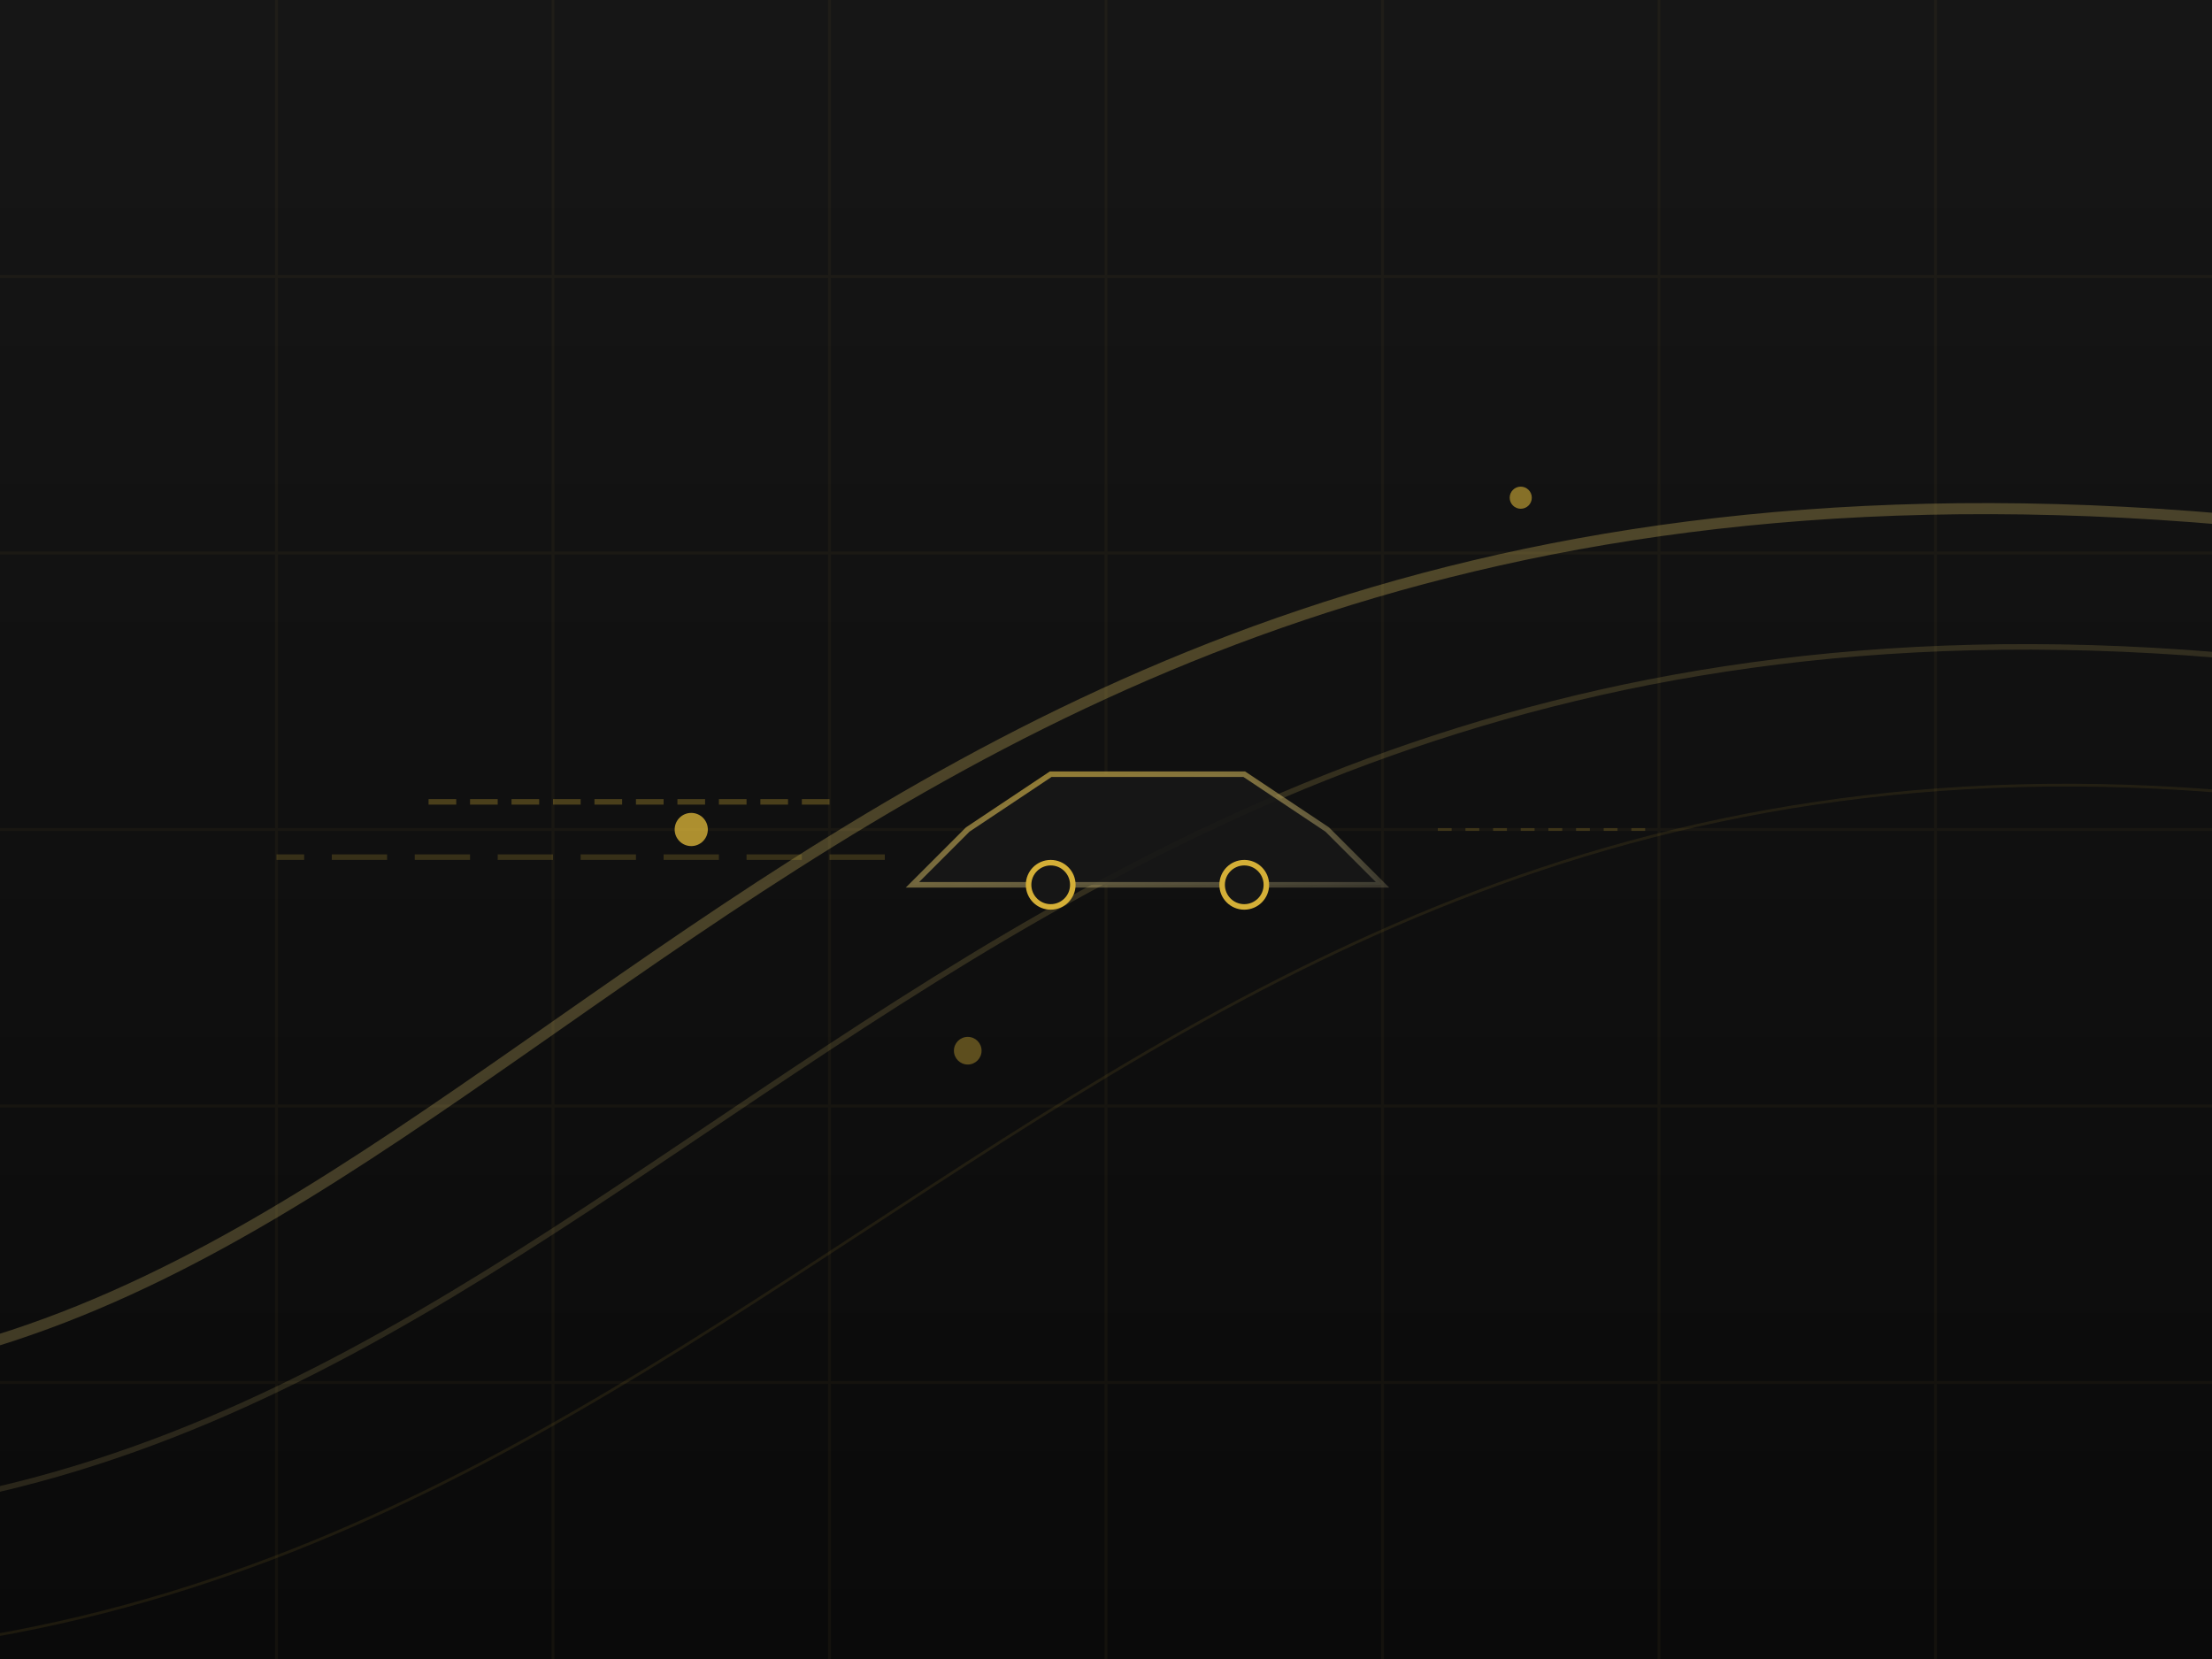
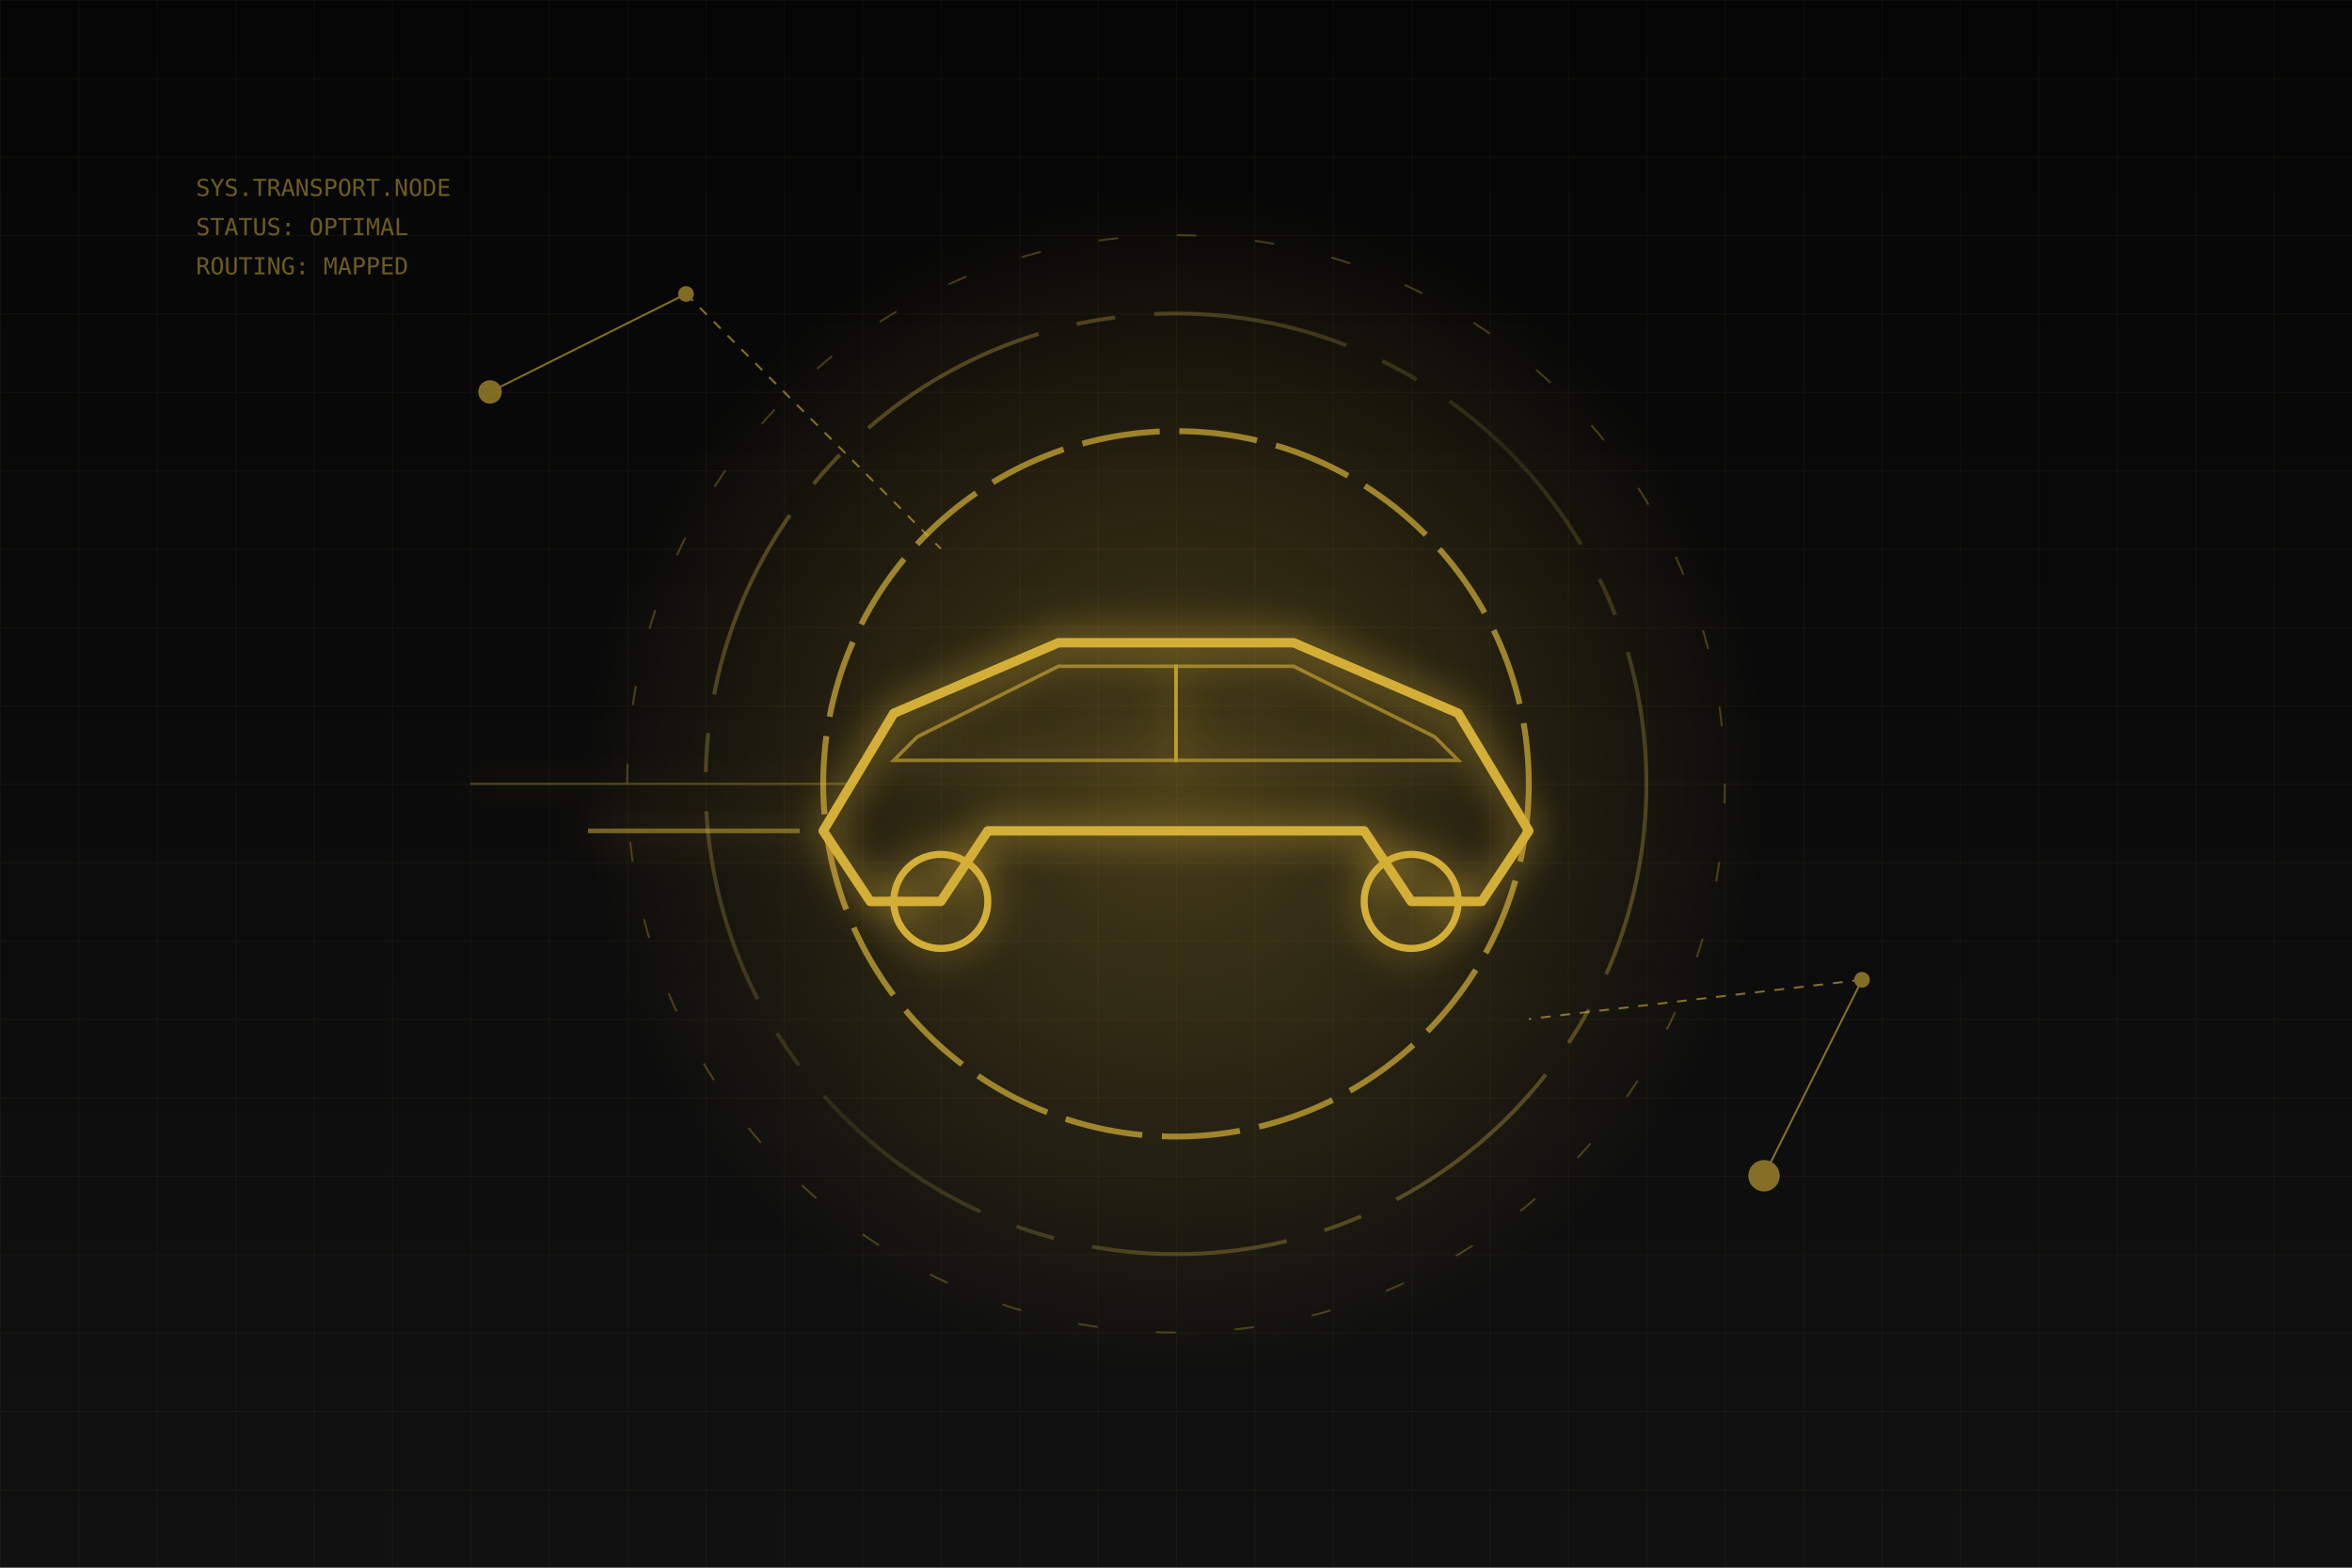
- <svg xmlns="http://www.w3.org/2000/svg" viewBox="0 0 800 600" width="100%" height="100%">
+ <svg xmlns="http://www.w3.org/2000/svg" viewBox="0 0 1200 800" width="100%" height="100%">
  <defs>
-     <linearGradient id="gold-grad" x1="0%" y1="0%" x2="100%" y2="100%">
+     <radialGradient id="glow" cx="50%" cy="50%" r="50%" fx="50%" fy="50%">
+       <stop offset="0%" stop-color="#D4AF37" stop-opacity="0.3" />
+       <stop offset="100%" stop-color="#D4AF37" stop-opacity="0" />
+     </radialGradient>
+     <linearGradient id="gold-line" x1="0%" y1="0%" x2="100%" y2="100%">
      <stop offset="0%" stop-color="#D4AF37" stop-opacity="0.8" />
-       <stop offset="100%" stop-color="#F3E5AB" stop-opacity="0.2" />
+       <stop offset="50%" stop-color="#FFDF73" stop-opacity="0.2" />
+       <stop offset="100%" stop-color="#D4AF37" stop-opacity="0.8" />
    </linearGradient>
-     <linearGradient id="bg-grad" x1="0%" y1="0%" x2="0%" y2="100%">
-       <stop offset="0%" stop-color="#161616" />
-       <stop offset="100%" stop-color="#0a0a0a" />
+     <linearGradient id="cyber-bg" x1="0%" y1="0%" x2="0%" y2="100%">
+       <stop offset="0%" stop-color="#050505" />
+       <stop offset="100%" stop-color="#111111" />
    </linearGradient>
+     <pattern id="grid" width="40" height="40" patternUnits="userSpaceOnUse">
+       <path d="M 40 0 L 0 0 0 40" fill="none" stroke="#D4AF37" stroke-width="0.5" stroke-opacity="0.1" />
+     </pattern>
+     <filter id="neon-glow" x="-50%" y="-50%" width="200%" height="200%">
+       <feGaussianBlur stdDeviation="8" result="coloredBlur" />
+       <feMerge>
+         <feMergeNode in="coloredBlur" />
+         <feMergeNode in="SourceGraphic" />
+       </feMerge>
+     </filter>
  </defs>
-   <rect width="100%" height="100%" fill="url(#bg-grad)" />
-   <g opacity="0.05" stroke="#D4AF37" stroke-width="1">
-     <line x1="0" y1="100" x2="800" y2="100" />
-     <line x1="0" y1="200" x2="800" y2="200" />
-     <line x1="0" y1="300" x2="800" y2="300" />
-     <line x1="0" y1="400" x2="800" y2="400" />
-     <line x1="0" y1="500" x2="800" y2="500" />
-     <line x1="100" y1="0" x2="100" y2="600" />
-     <line x1="200" y1="0" x2="200" y2="600" />
-     <line x1="300" y1="0" x2="300" y2="600" />
-     <line x1="400" y1="0" x2="400" y2="600" />
-     <line x1="500" y1="0" x2="500" y2="600" />
-     <line x1="600" y1="0" x2="600" y2="600" />
-     <line x1="700" y1="0" x2="700" y2="600" />
+   <rect width="100%" height="100%" fill="url(#cyber-bg)" />
+   <rect width="100%" height="100%" fill="url(#grid)" />
+   <circle cx="600" cy="400" r="300" fill="url(#glow)" />
+   <g transform="translate(600, 400)">
+     <circle cx="0" cy="0" r="280" fill="none" stroke="#D4AF37" stroke-width="1" stroke-dasharray="10 30" opacity="0.3">
+       <animateTransform attributeName="transform" type="rotate" from="0" to="360" dur="40s" repeatCount="indefinite" />
+     </circle>
+     <circle cx="0" cy="0" r="240" fill="none" stroke="url(#gold-line)" stroke-width="2" stroke-dasharray="100 20 20 20" opacity="0.5">
+       <animateTransform attributeName="transform" type="rotate" from="360" to="0" dur="25s" repeatCount="indefinite" />
+     </circle>
+     <circle cx="0" cy="0" r="180" fill="none" stroke="#D4AF37" stroke-width="3" stroke-dasharray="40 10" opacity="0.7">
+       <animateTransform attributeName="transform" type="rotate" from="0" to="360" dur="15s" repeatCount="indefinite" />
+     </circle>
  </g>
-   <path d="M-100,500 C200,500 300,100 900,200" fill="none" stroke="url(#gold-grad)" stroke-width="4" opacity="0.5" />
-   <path d="M-100,550 C250,550 350,150 900,250" fill="none" stroke="url(#gold-grad)" stroke-width="2" opacity="0.3" />
-   <path d="M-100,600 C300,600 400,200 900,300" fill="none" stroke="#D4AF37" stroke-width="1" opacity="0.1" />
-   <circle cx="250" cy="300" r="6" fill="#D4AF37" opacity="0.8">
-     <animate attributeName="r" values="6;10;6" dur="3s" repeatCount="indefinite" />
-   </circle>
-   <circle cx="550" cy="180" r="4" fill="#D4AF37" opacity="0.6" />
-   <circle cx="350" cy="380" r="5" fill="#D4AF37" opacity="0.4" />
-   <path d="M350,300 L380,280 L450,280 L480,300 L500,320 L330,320 Z" fill="#161616" stroke="url(#gold-grad)" stroke-width="2" opacity="0.9" />
-   <circle cx="380" cy="320" r="8" fill="#161616" stroke="#D4AF37" stroke-width="2" />
-   <circle cx="450" cy="320" r="8" fill="#161616" stroke="#D4AF37" stroke-width="2" />
-   <line x1="300" y1="290" x2="150" y2="290" stroke="#D4AF37" stroke-width="2" opacity="0.3" stroke-dasharray="10 5" />
-   <line x1="320" y1="310" x2="100" y2="310" stroke="#D4AF37" stroke-width="2" opacity="0.2" stroke-dasharray="20 10" />
-   <line x1="520" y1="300" x2="600" y2="300" stroke="#D4AF37" stroke-width="1" opacity="0.2" stroke-dasharray="5 5" />
+   <g transform="translate(600, 400) scale(1.2)" filter="url(#neon-glow)">
+     <path d="M -150,20 L -120,-30 L -50,-60 L 50,-60 L 120,-30 L 150,20 L 130,50 L 100,50 L 80,20 L -80,20 L -100,50 L -130,50 Z" fill="none" stroke="#D4AF37" stroke-width="4" stroke-linejoin="round" />
+     <circle cx="-100" cy="50" r="20" fill="none" stroke="#D4AF37" stroke-width="3" />
+     <circle cx="100" cy="50" r="20" fill="none" stroke="#D4AF37" stroke-width="3" />
+     <path d="M -110,-20 L -50,-50 L 0,-50 L 0,-10 L -120,-10 Z" fill="none" stroke="#D4AF37" stroke-width="1.5" opacity="0.6" />
+     <path d="M 110,-20 L 50,-50 L 0,-50 L 0,-10 L 120,-10 Z" fill="none" stroke="#D4AF37" stroke-width="1.5" opacity="0.6" />
+     <line x1="-250" y1="20" x2="-160" y2="20" stroke="#D4AF37" stroke-width="2" opacity="0.5">
+       <animate attributeName="x2" values="-160;-200;-160" dur="1.5s" repeatCount="indefinite" />
+     </line>
+     <line x1="-300" y1="0" x2="-140" y2="0" stroke="#D4AF37" stroke-width="1" opacity="0.3">
+       <animate attributeName="x2" values="-140;-250;-140" dur="2s" repeatCount="indefinite" />
+     </line>
+   </g>
+   <g opacity="0.6">
+     <circle cx="250" cy="200" r="6" fill="#D4AF37" />
+     <circle cx="350" cy="150" r="4" fill="#D4AF37" />
+     <line x1="250" y1="200" x2="350" y2="150" stroke="#D4AF37" stroke-width="1" />
+     <line x1="350" y1="150" x2="480" y2="280" stroke="#D4AF37" stroke-width="1" stroke-dasharray="5 5" />
+     <circle cx="900" cy="600" r="8" fill="#D4AF37" />
+     <circle cx="950" cy="500" r="4" fill="#D4AF37" />
+     <line x1="900" y1="600" x2="950" y2="500" stroke="#D4AF37" stroke-width="1" />
+     <line x1="950" y1="500" x2="780" y2="520" stroke="#D4AF37" stroke-width="1" stroke-dasharray="5 5" />
+   </g>
+   <g transform="translate(100, 100)" font-family="monospace" font-size="12" fill="#D4AF37" opacity="0.5">
+     <text x="0" y="0">SYS.TRANSPORT.NODE</text>
+     <text x="0" y="20">STATUS: OPTIMAL</text>
+     <text x="0" y="40">ROUTING: MAPPED</text>
+   </g>
</svg>
